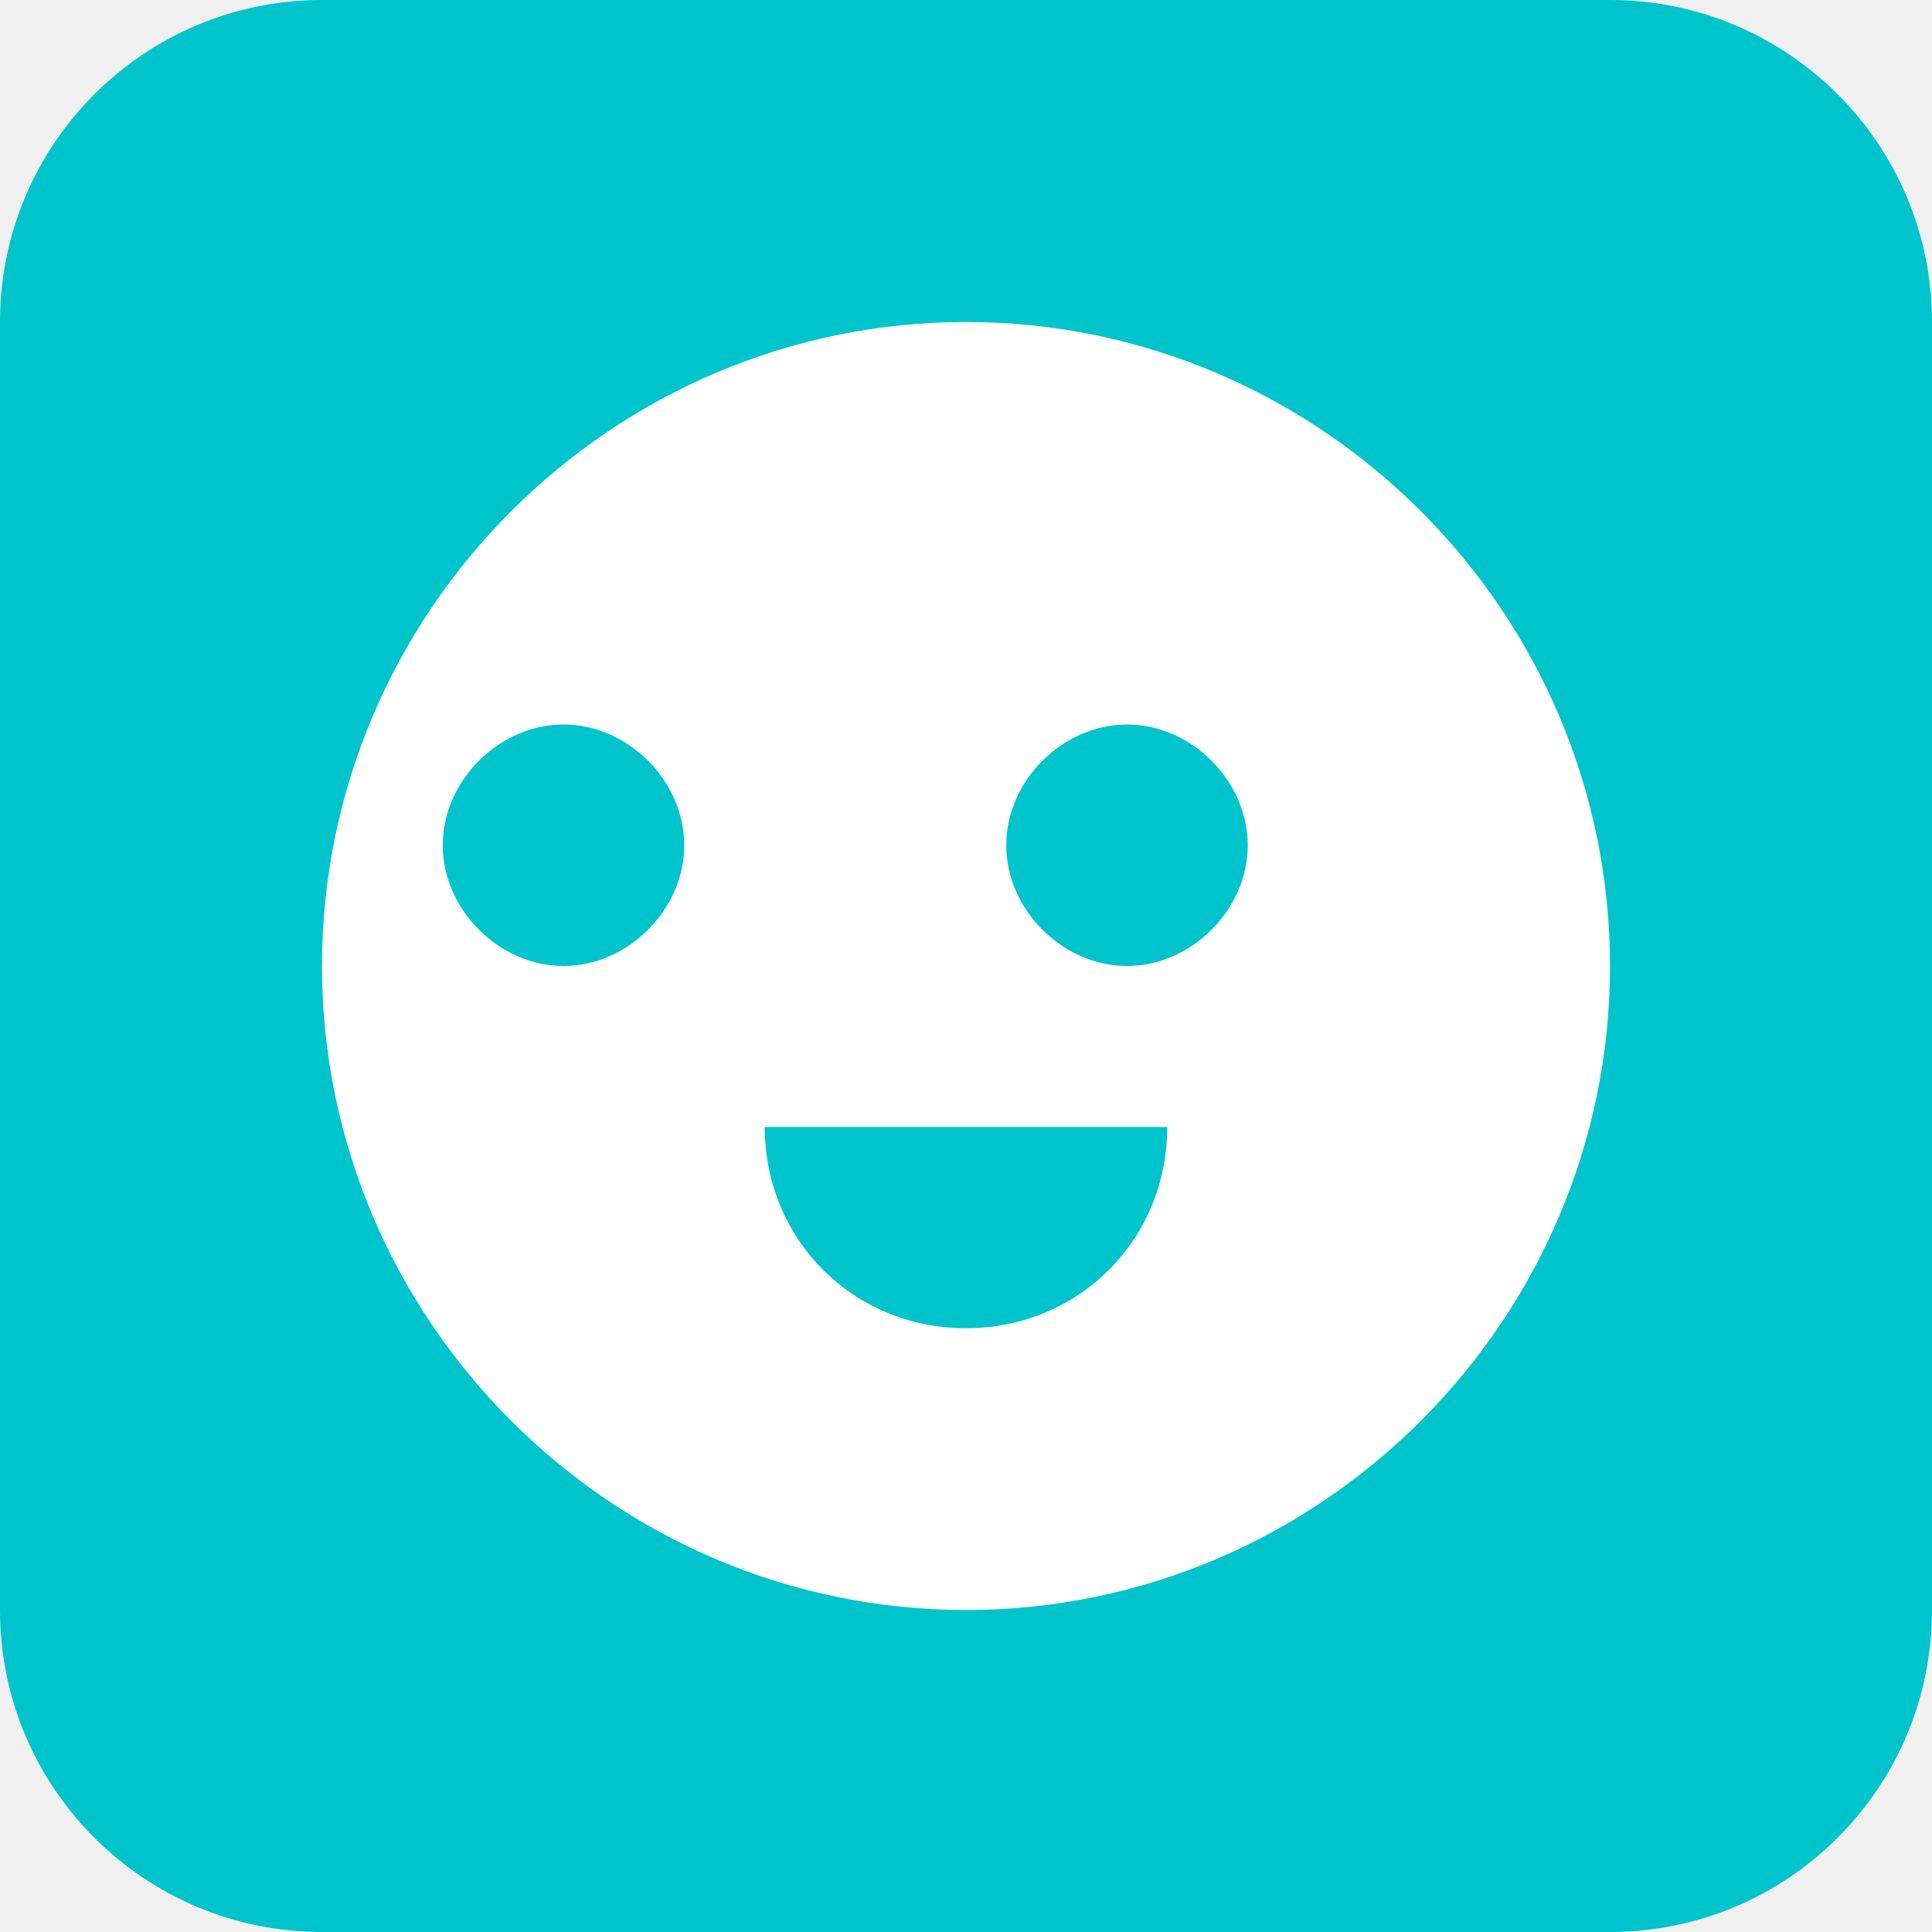
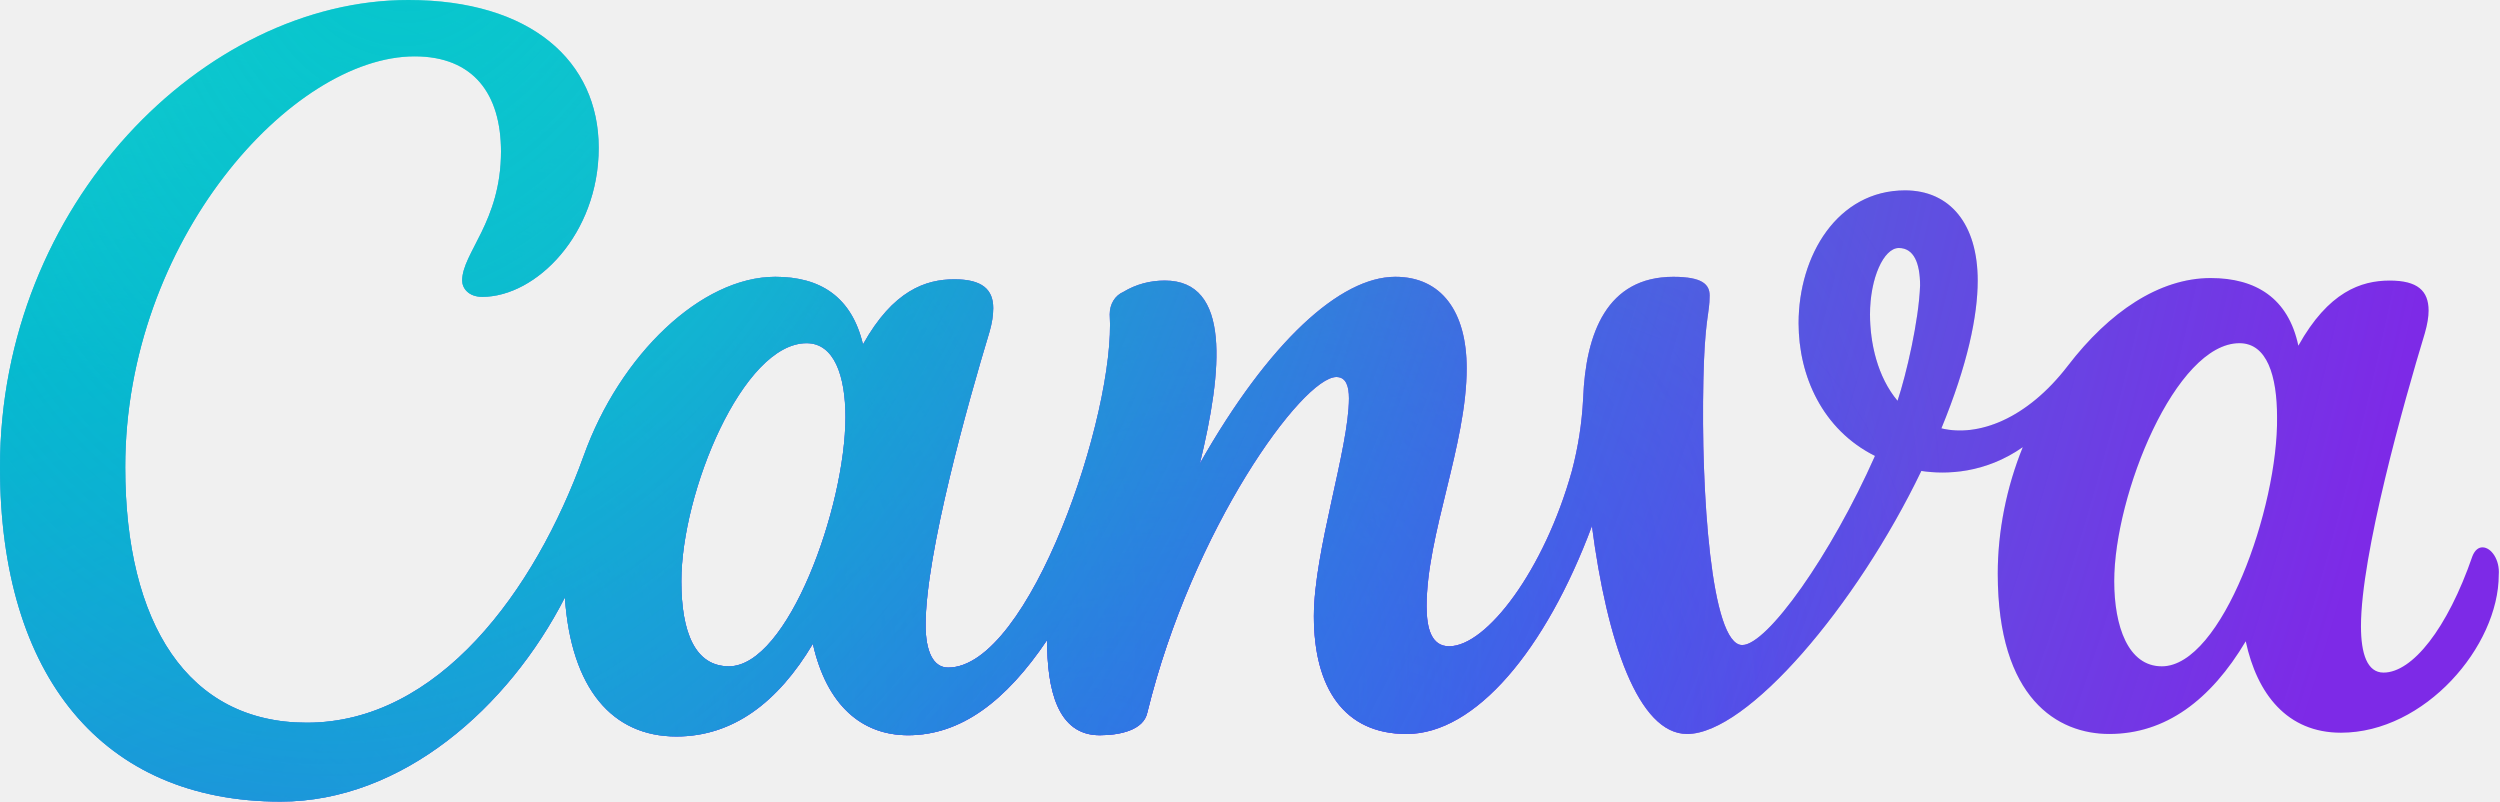
- <svg xmlns="http://www.w3.org/2000/svg" viewBox="0 0 24 24" fill="none">
-   <rect width="24" height="24" rx="4" fill="#00C4CC" />
-   <path d="M12 4C7.6 4 4 7.6 4 12s3.6 8 8 8 8-3.6 8-8-3.6-8-8-8zm3.5 6.5c0 .8-.7 1.5-1.5 1.5s-1.5-.7-1.5-1.5.7-1.5 1.5-1.5 1.5.7 1.5 1.5zm-7 0c0 .8-.7 1.5-1.5 1.5S5.5 11.3 5.5 10.5 6.2 9 7 9s1.5.7 1.5 1.5zm3.5 6c-1.4 0-2.5-1.1-2.5-2.5h5c0 1.4-1.1 2.5-2.5 2.5z" fill="white" />
+ <svg xmlns="http://www.w3.org/2000/svg" version="1.1" id="Layer_1" x="0px" y="0px" viewBox="0 0 199.6 64" style="enable-background:new 0 0 199.6 64;" xml:space="preserve">
+   <style type="text/css">
+   .st0{fill:url(#SVGID_1_);}
+ 	.st1{fill:url(#SVGID_2_);}
+ 	.st2{fill:url(#SVGID_3_);}
+ 	.st3{fill:url(#SVGID_4_);}
+ 	.st4{fill:url(#SVGID_5_);}
+ 	.st5{fill:url(#SVGID_6_);}
+  </style>
+   <g>
+     <linearGradient id="SVGID_1_" gradientUnits="userSpaceOnUse" x1="197.391" y1="143.922" x2="31.354" y2="183.435" gradientTransform="matrix(1 0 0 -1 0 209.0271)">
+       <stop offset="0" style="stop-color:#7D2AE7">
+    </stop>
+       <stop offset="0.771" style="stop-color:#7D2AE7">
+    </stop>
+       <stop offset="1" style="stop-color:#7D2AE7;stop-opacity:0">
+    </stop>
+     </linearGradient>
+     <path class="st0" d="M198.2,43.7c-0.3,0-0.6,0.2-0.8,0.7c-2,5.8-4.8,9.3-7.1,9.3c-1.3,0-1.8-1.5-1.8-3.7c0-5.7,3.4-17.8,5.1-23.4   c0.2-0.7,0.3-1.3,0.3-1.8c0-1.6-0.9-2.4-3.1-2.4c-2.3,0-4.9,0.9-7.3,5.2c-0.8-3.8-3.4-5.4-7-5.4c-4.1,0-8.1,2.7-11.4,7   c-3.3,4.3-7.2,5.7-10.1,5c2.1-5.1,2.9-9,2.9-11.8c0-4.5-2.2-7.2-5.8-7.2c-5.4,0-8.5,5.2-8.5,10.6c0,4.2,1.9,8.5,6.1,10.6   c-3.5,7.9-8.6,15.1-10.6,15.1c-2.5,0-3.3-12.3-3.1-21.1c0.1-5,0.5-5.3,0.5-6.8c0-0.9-0.6-1.5-2.9-1.5c-5.3,0-7,4.5-7.2,9.7   c-0.1,2-0.4,3.9-0.9,5.8c-2.2,7.9-6.8,14-9.8,14c-1.4,0-1.8-1.4-1.8-3.2c0-5.7,3.2-12.9,3.2-19c0-4.5-2-7.3-5.7-7.3   c-4.4,0-10.1,5.2-15.6,14.9c1.8-7.4,2.5-14.6-2.8-14.6c-1.2,0-2.3,0.3-3.3,0.9c-0.7,0.3-1.1,1-1.1,1.8c0.5,7.9-6.4,28.2-12.9,28.2   c-1.2,0-1.8-1.3-1.8-3.4c0-5.7,3.4-17.8,5.1-23.4c0.2-0.7,0.3-1.3,0.3-1.9c0-1.5-0.9-2.3-3.1-2.3c-2.3,0-4.9,0.9-7.3,5.2   c-0.9-3.8-3.4-5.4-7-5.4c-5.9,0-12.4,6.2-15.3,14.3c-3.9,10.8-11.6,21.3-22.1,21.3c-9.5,0-14.5-7.9-14.5-20.4   c0-18.1,13.3-32.8,23.1-32.8c4.7,0,6.9,3,6.9,7.6c0,5.6-3.1,8.1-3.1,10.3c0,0.6,0.5,1.3,1.6,1.3c4.3,0,9.3-5,9.3-11.9   S42.4,0,32.6,0C16.3,0,0,16.3,0,37.3C0,54,8.2,64,22.4,64c9.7,0,18.2-7.5,22.7-16.3c0.5,7.3,3.8,11.1,8.9,11.1   c4.5,0,8.1-2.7,10.9-7.4c1.1,4.9,3.9,7.3,7.6,7.3c4.2,0,7.8-2.7,11.1-7.6c0,3.9,0.8,7.6,4.2,7.6c1.6,0,3.5-0.4,3.8-1.8   c3.6-14.7,12.4-26.8,15.1-26.8c0.8,0,1,0.8,1,1.7c0,4-2.8,12.2-2.8,17.4c0,5.7,2.4,9.4,7.4,9.4c5.5,0,11.1-6.7,14.8-16.6   c1.2,9.2,3.7,16.6,7.6,16.6c4.8,0,13.5-10.2,18.7-21c2,0.3,5.1,0.2,8.1-1.9c-1.3,3.2-2,6.7-2,10.1c0,10,4.8,12.8,8.9,12.8   c4.5,0,8.1-2.7,10.9-7.4c0.9,4.2,3.3,7.3,7.6,7.3c6.7,0,12.6-6.9,12.6-12.6C199.6,44.7,198.9,43.7,198.2,43.7z M58.2,53.2   c-2.7,0-3.8-2.7-3.8-6.8c0-7.1,4.9-19,10-19c2.2,0,3.1,2.6,3.1,5.9C67.5,40.5,62.9,53.2,58.2,53.2z M151.5,32   c-1.6-1.9-2.2-4.6-2.2-6.9c0-2.9,1.1-5.3,2.3-5.3s1.7,1.2,1.7,3C153.2,25.6,152.2,29.9,151.5,32z M172.6,53.2   c-2.7,0-3.8-3.2-3.8-6.8c0-6.9,4.9-19,10-19c2.2,0,3,2.6,3,5.9C181.9,40.5,177.4,53.2,172.6,53.2z">
+   </path>
+     <radialGradient id="SVGID_2_" cx="-111.541" cy="306.913" r="9.978172e-02" gradientTransform="matrix(420.0004 -432 -287.1004 -279.1257 135064.25 37552.578)" gradientUnits="userSpaceOnUse">
+       <stop offset="0" style="stop-color:#6420FF">
+    </stop>
+       <stop offset="1" style="stop-color:#6420FF;stop-opacity:0">
+    </stop>
+     </radialGradient>
+     <path class="st1" d="M198.2,43.7c-0.3,0-0.6,0.2-0.8,0.7c-2,5.8-4.8,9.3-7.1,9.3c-1.3,0-1.8-1.5-1.8-3.7c0-5.7,3.4-17.8,5.1-23.4   c0.2-0.7,0.3-1.3,0.3-1.8c0-1.6-0.9-2.4-3.1-2.4c-2.3,0-4.9,0.9-7.3,5.2c-0.8-3.8-3.4-5.4-7-5.4c-4.1,0-8.1,2.7-11.4,7   c-3.3,4.3-7.2,5.7-10.1,5c2.1-5.1,2.9-9,2.9-11.8c0-4.5-2.2-7.2-5.8-7.2c-5.4,0-8.5,5.2-8.5,10.6c0,4.2,1.9,8.5,6.1,10.6   c-3.5,7.9-8.6,15.1-10.6,15.1c-2.5,0-3.3-12.3-3.1-21.1c0.1-5,0.5-5.3,0.5-6.8c0-0.9-0.6-1.5-2.9-1.5c-5.3,0-7,4.5-7.2,9.7   c-0.1,2-0.4,3.9-0.9,5.8c-2.2,7.9-6.8,14-9.8,14c-1.4,0-1.8-1.4-1.8-3.2c0-5.7,3.2-12.9,3.2-19c0-4.5-2-7.3-5.7-7.3   c-4.4,0-10.1,5.2-15.6,14.9c1.8-7.4,2.5-14.6-2.8-14.6c-1.2,0-2.3,0.3-3.3,0.9c-0.7,0.3-1.1,1-1.1,1.8c0.5,7.9-6.4,28.2-12.9,28.2   c-1.2,0-1.8-1.3-1.8-3.4c0-5.7,3.4-17.8,5.1-23.4c0.2-0.7,0.3-1.3,0.3-1.9c0-1.5-0.9-2.3-3.1-2.3c-2.3,0-4.9,0.9-7.3,5.2   c-0.9-3.8-3.4-5.4-7-5.4c-5.9,0-12.4,6.2-15.3,14.3c-3.9,10.8-11.6,21.3-22.1,21.3c-9.5,0-14.5-7.9-14.5-20.4   c0-18.1,13.3-32.8,23.1-32.8c4.7,0,6.9,3,6.9,7.6c0,5.6-3.1,8.1-3.1,10.3c0,0.6,0.5,1.3,1.6,1.3c4.3,0,9.3-5,9.3-11.9   S42.4,0,32.6,0C16.3,0,0,16.3,0,37.3C0,54,8.2,64,22.4,64c9.7,0,18.2-7.5,22.7-16.3c0.5,7.3,3.8,11.1,8.9,11.1   c4.5,0,8.1-2.7,10.9-7.4c1.1,4.9,3.9,7.3,7.6,7.3c4.2,0,7.8-2.7,11.1-7.6c0,3.9,0.8,7.6,4.2,7.6c1.6,0,3.5-0.4,3.8-1.8   c3.6-14.7,12.4-26.8,15.1-26.8c0.8,0,1,0.8,1,1.7c0,4-2.8,12.2-2.8,17.4c0,5.7,2.4,9.4,7.4,9.4c5.5,0,11.1-6.7,14.8-16.6   c1.2,9.2,3.7,16.6,7.6,16.6c4.8,0,13.5-10.2,18.7-21c2,0.3,5.1,0.2,8.1-1.9c-1.3,3.2-2,6.7-2,10.1c0,10,4.8,12.8,8.9,12.8   c4.5,0,8.1-2.7,10.9-7.4c0.9,4.2,3.3,7.3,7.6,7.3c6.7,0,12.6-6.9,12.6-12.6C199.6,44.7,198.9,43.7,198.2,43.7z M58.2,53.2   c-2.7,0-3.8-2.7-3.8-6.8c0-7.1,4.9-19,10-19c2.2,0,3.1,2.6,3.1,5.9C67.5,40.5,62.9,53.2,58.2,53.2z M151.5,32   c-1.6-1.9-2.2-4.6-2.2-6.9c0-2.9,1.1-5.3,2.3-5.3s1.7,1.2,1.7,3C153.2,25.6,152.2,29.9,151.5,32z M172.6,53.2   c-2.7,0-3.8-3.2-3.8-6.8c0-6.9,4.9-19,10-19c2.2,0,3,2.6,3,5.9C181.9,40.5,177.4,53.2,172.6,53.2z">
+   </path>
+     <radialGradient id="SVGID_3_" cx="-111.215" cy="304.828" r="9.978172e-02" gradientTransform="matrix(1167.999 103.9999 82.8902 -930.921 104636.773 295379.688)" gradientUnits="userSpaceOnUse">
+       <stop offset="0.25" style="stop-color:#00C4CC">
+    </stop>
+       <stop offset="1" style="stop-color:#00C4CC;stop-opacity:0">
+    </stop>
+     </radialGradient>
+     <path class="st2" d="M198.2,43.7c-0.3,0-0.6,0.2-0.8,0.7c-2,5.8-4.8,9.3-7.1,9.3c-1.3,0-1.8-1.5-1.8-3.7c0-5.7,3.4-17.8,5.1-23.4   c0.2-0.7,0.3-1.3,0.3-1.8c0-1.6-0.9-2.4-3.1-2.4c-2.3,0-4.9,0.9-7.3,5.2c-0.8-3.8-3.4-5.4-7-5.4c-4.1,0-8.1,2.7-11.4,7   c-3.3,4.3-7.2,5.7-10.1,5c2.1-5.1,2.9-9,2.9-11.8c0-4.5-2.2-7.2-5.8-7.2c-5.4,0-8.5,5.2-8.5,10.6c0,4.2,1.9,8.5,6.1,10.6   c-3.5,7.9-8.6,15.1-10.6,15.1c-2.5,0-3.3-12.3-3.1-21.1c0.1-5,0.5-5.3,0.5-6.8c0-0.9-0.6-1.5-2.9-1.5c-5.3,0-7,4.5-7.2,9.7   c-0.1,2-0.4,3.9-0.9,5.8c-2.2,7.9-6.8,14-9.8,14c-1.4,0-1.8-1.4-1.8-3.2c0-5.7,3.2-12.9,3.2-19c0-4.5-2-7.3-5.7-7.3   c-4.4,0-10.1,5.2-15.6,14.9c1.8-7.4,2.5-14.6-2.8-14.6c-1.2,0-2.3,0.3-3.3,0.9c-0.7,0.3-1.1,1-1.1,1.8c0.5,7.9-6.4,28.2-12.9,28.2   c-1.2,0-1.8-1.3-1.8-3.4c0-5.7,3.4-17.8,5.1-23.4c0.2-0.7,0.3-1.3,0.3-1.9c0-1.5-0.9-2.3-3.1-2.3c-2.3,0-4.9,0.9-7.3,5.2   c-0.9-3.8-3.4-5.4-7-5.4c-5.9,0-12.4,6.2-15.3,14.3c-3.9,10.8-11.6,21.3-22.1,21.3c-9.5,0-14.5-7.9-14.5-20.4   c0-18.1,13.3-32.8,23.1-32.8c4.7,0,6.9,3,6.9,7.6c0,5.6-3.1,8.1-3.1,10.3c0,0.6,0.5,1.3,1.6,1.3c4.3,0,9.3-5,9.3-11.9   S42.4,0,32.6,0C16.3,0,0,16.3,0,37.3C0,54,8.2,64,22.4,64c9.7,0,18.2-7.5,22.7-16.3c0.5,7.3,3.8,11.1,8.9,11.1   c4.5,0,8.1-2.7,10.9-7.4c1.1,4.9,3.9,7.3,7.6,7.3c4.2,0,7.8-2.7,11.1-7.6c0,3.9,0.8,7.6,4.2,7.6c1.6,0,3.5-0.4,3.8-1.8   c3.6-14.7,12.4-26.8,15.1-26.8c0.8,0,1,0.8,1,1.7c0,4-2.8,12.2-2.8,17.4c0,5.7,2.4,9.4,7.4,9.4c5.5,0,11.1-6.7,14.8-16.6   c1.2,9.2,3.7,16.6,7.6,16.6c4.8,0,13.5-10.2,18.7-21c2,0.3,5.1,0.2,8.1-1.9c-1.3,3.2-2,6.7-2,10.1c0,10,4.8,12.8,8.9,12.8   c4.5,0,8.1-2.7,10.9-7.4c0.9,4.2,3.3,7.3,7.6,7.3c6.7,0,12.6-6.9,12.6-12.6C199.6,44.7,198.9,43.7,198.2,43.7z M58.2,53.2   c-2.7,0-3.8-2.7-3.8-6.8c0-7.1,4.9-19,10-19c2.2,0,3.1,2.6,3.1,5.9C67.5,40.5,62.9,53.2,58.2,53.2z M151.5,32   c-1.6-1.9-2.2-4.6-2.2-6.9c0-2.9,1.1-5.3,2.3-5.3s1.7,1.2,1.7,3C153.2,25.6,152.2,29.9,151.5,32z M172.6,53.2   c-2.7,0-3.8-3.2-3.8-6.8c0-6.9,4.9-19,10-19c2.2,0,3,2.6,3,5.9C181.9,40.5,177.4,53.2,172.6,53.2z">
+   </path>
+     <radialGradient id="SVGID_4_" cx="-111.529" cy="306.037" r="9.978172e-02" gradientTransform="matrix(588.4999 -474.0003 -324.1069 -402.3982 164908.484 70348.141)" gradientUnits="userSpaceOnUse">
+       <stop offset="0" style="stop-color:#6420FF">
+    </stop>
+       <stop offset="1" style="stop-color:#6420FF;stop-opacity:0">
+    </stop>
+     </radialGradient>
+     <path class="st3" d="M198.2,43.7c-0.3,0-0.6,0.2-0.8,0.7c-2,5.8-4.8,9.3-7.1,9.3c-1.3,0-1.8-1.5-1.8-3.7c0-5.7,3.4-17.8,5.1-23.4   c0.2-0.7,0.3-1.3,0.3-1.8c0-1.6-0.9-2.4-3.1-2.4c-2.3,0-4.9,0.9-7.3,5.2c-0.8-3.8-3.4-5.4-7-5.4c-4.1,0-8.1,2.7-11.4,7   c-3.3,4.3-7.2,5.7-10.1,5c2.1-5.1,2.9-9,2.9-11.8c0-4.5-2.2-7.2-5.8-7.2c-5.4,0-8.5,5.2-8.5,10.6c0,4.2,1.9,8.5,6.1,10.6   c-3.5,7.9-8.6,15.1-10.6,15.1c-2.5,0-3.3-12.3-3.1-21.1c0.1-5,0.5-5.3,0.5-6.8c0-0.9-0.6-1.5-2.9-1.5c-5.3,0-7,4.5-7.2,9.7   c-0.1,2-0.4,3.9-0.9,5.8c-2.2,7.9-6.8,14-9.8,14c-1.4,0-1.8-1.4-1.8-3.2c0-5.7,3.2-12.9,3.2-19c0-4.5-2-7.3-5.7-7.3   c-4.4,0-10.1,5.2-15.6,14.9c1.8-7.4,2.5-14.6-2.8-14.6c-1.2,0-2.3,0.3-3.3,0.9c-0.7,0.3-1.1,1-1.1,1.8c0.5,7.9-6.4,28.2-12.9,28.2   c-1.2,0-1.8-1.3-1.8-3.4c0-5.7,3.4-17.8,5.1-23.4c0.2-0.7,0.3-1.3,0.3-1.9c0-1.5-0.9-2.3-3.1-2.3c-2.3,0-4.9,0.9-7.3,5.2   c-0.9-3.8-3.4-5.4-7-5.4c-5.9,0-12.4,6.2-15.3,14.3c-3.9,10.8-11.6,21.3-22.1,21.3c-9.5,0-14.5-7.9-14.5-20.4   c0-18.1,13.3-32.8,23.1-32.8c4.7,0,6.9,3,6.9,7.6c0,5.6-3.1,8.1-3.1,10.3c0,0.6,0.5,1.3,1.6,1.3c4.3,0,9.3-5,9.3-11.9   S42.4,0,32.6,0C16.3,0,0,16.3,0,37.3C0,54,8.2,64,22.4,64c9.7,0,18.2-7.5,22.7-16.3c0.5,7.3,3.8,11.1,8.9,11.1   c4.5,0,8.1-2.7,10.9-7.4c1.1,4.9,3.9,7.3,7.6,7.3c4.2,0,7.8-2.7,11.1-7.6c0,3.9,0.8,7.6,4.2,7.6c1.6,0,3.5-0.4,3.8-1.8   c3.6-14.7,12.4-26.8,15.1-26.8c0.8,0,1,0.8,1,1.7c0,4-2.8,12.2-2.8,17.4c0,5.7,2.4,9.4,7.4,9.4c5.5,0,11.1-6.7,14.8-16.6   c1.2,9.2,3.7,16.6,7.6,16.6c4.8,0,13.5-10.2,18.7-21c2,0.3,5.1,0.2,8.1-1.9c-1.3,3.2-2,6.7-2,10.1c0,10,4.8,12.8,8.9,12.8   c4.5,0,8.1-2.7,10.9-7.4c0.9,4.2,3.3,7.3,7.6,7.3c6.7,0,12.6-6.9,12.6-12.6C199.6,44.7,198.9,43.7,198.2,43.7z M58.2,53.2   c-2.7,0-3.8-2.7-3.8-6.8c0-7.1,4.9-19,10-19c2.2,0,3.1,2.6,3.1,5.9C67.5,40.5,62.9,53.2,58.2,53.2z M151.5,32   c-1.6-1.9-2.2-4.6-2.2-6.9c0-2.9,1.1-5.3,2.3-5.3s1.7,1.2,1.7,3C153.2,25.6,152.2,29.9,151.5,32z M172.6,53.2   c-2.7,0-3.8-3.2-3.8-6.8c0-6.9,4.9-19,10-19c2.2,0,3,2.6,3,5.9C181.9,40.5,177.4,53.2,172.6,53.2z">
+   </path>
+     <radialGradient id="SVGID_5_" cx="-110.869" cy="305.303" r="9.978172e-02" gradientTransform="matrix(728.0006 -495.9998 -339.1491 -497.784 184267.156 97058.969)" gradientUnits="userSpaceOnUse">
+       <stop offset="0" style="stop-color:#6420FF">
+    </stop>
+       <stop offset="1" style="stop-color:#6420FF;stop-opacity:0">
+    </stop>
+     </radialGradient>
+     <path class="st4" d="M198.2,43.7c-0.3,0-0.6,0.2-0.8,0.7c-2,5.8-4.8,9.3-7.1,9.3c-1.3,0-1.8-1.5-1.8-3.7c0-5.7,3.4-17.8,5.1-23.4   c0.2-0.7,0.3-1.3,0.3-1.8c0-1.6-0.9-2.4-3.1-2.4c-2.3,0-4.9,0.9-7.3,5.2c-0.8-3.8-3.4-5.4-7-5.4c-4.1,0-8.1,2.7-11.4,7   c-3.3,4.3-7.2,5.7-10.1,5c2.1-5.1,2.9-9,2.9-11.8c0-4.5-2.2-7.2-5.8-7.2c-5.4,0-8.5,5.2-8.5,10.6c0,4.2,1.9,8.5,6.1,10.6   c-3.5,7.9-8.6,15.1-10.6,15.1c-2.5,0-3.3-12.3-3.1-21.1c0.1-5,0.5-5.3,0.5-6.8c0-0.9-0.6-1.5-2.9-1.5c-5.3,0-7,4.5-7.2,9.7   c-0.1,2-0.4,3.9-0.9,5.8c-2.2,7.9-6.8,14-9.8,14c-1.4,0-1.8-1.4-1.8-3.2c0-5.7,3.2-12.9,3.2-19c0-4.5-2-7.3-5.7-7.3   c-4.4,0-10.1,5.2-15.6,14.9c1.8-7.4,2.5-14.6-2.8-14.6c-1.2,0-2.3,0.3-3.3,0.9c-0.7,0.3-1.1,1-1.1,1.8c0.5,7.9-6.4,28.2-12.9,28.2   c-1.2,0-1.8-1.3-1.8-3.4c0-5.7,3.4-17.8,5.1-23.4c0.2-0.7,0.3-1.3,0.3-1.9c0-1.5-0.9-2.3-3.1-2.3c-2.3,0-4.9,0.9-7.3,5.2   c-0.9-3.8-3.4-5.4-7-5.4c-5.9,0-12.4,6.2-15.3,14.3c-3.9,10.8-11.6,21.3-22.1,21.3c-9.5,0-14.5-7.9-14.5-20.4   c0-18.1,13.3-32.8,23.1-32.8c4.7,0,6.9,3,6.9,7.6c0,5.6-3.1,8.1-3.1,10.3c0,0.6,0.5,1.3,1.6,1.3c4.3,0,9.3-5,9.3-11.9   S42.4,0,32.6,0C16.3,0,0,16.3,0,37.3C0,54,8.2,64,22.4,64c9.7,0,18.2-7.5,22.7-16.3c0.5,7.3,3.8,11.1,8.9,11.1   c4.5,0,8.1-2.7,10.9-7.4c1.1,4.9,3.9,7.3,7.6,7.3c4.2,0,7.8-2.7,11.1-7.6c0,3.9,0.8,7.6,4.2,7.6c1.6,0,3.5-0.4,3.8-1.8   c3.6-14.7,12.4-26.8,15.1-26.8c0.8,0,1,0.8,1,1.7c0,4-2.8,12.2-2.8,17.4c0,5.7,2.4,9.4,7.4,9.4c5.5,0,11.1-6.7,14.8-16.6   c1.2,9.2,3.7,16.6,7.6,16.6c4.8,0,13.5-10.2,18.7-21c2,0.3,5.1,0.2,8.1-1.9c-1.3,3.2-2,6.7-2,10.1c0,10,4.8,12.8,8.9,12.8   c4.5,0,8.1-2.7,10.9-7.4c0.9,4.2,3.3,7.3,7.6,7.3c6.7,0,12.6-6.9,12.6-12.6C199.6,44.7,198.9,43.7,198.2,43.7z M58.2,53.2   c-2.7,0-3.8-2.7-3.8-6.8c0-7.1,4.9-19,10-19c2.2,0,3.1,2.6,3.1,5.9C67.5,40.5,62.9,53.2,58.2,53.2z M151.5,32   c-1.6-1.9-2.2-4.6-2.2-6.9c0-2.9,1.1-5.3,2.3-5.3s1.7,1.2,1.7,3C153.2,25.6,152.2,29.9,151.5,32z M172.6,53.2   c-2.7,0-3.8-3.2-3.8-6.8c0-6.9,4.9-19,10-19c2.2,0,3,2.6,3,5.9C181.9,40.5,177.4,53.2,172.6,53.2z">
+   </path>
+     <radialGradient id="SVGID_6_" cx="-111.28" cy="304.488" r="9.978172e-02" gradientTransform="matrix(1699.995 375.999 461.1489 -2084.981 48781.066 676699)" gradientUnits="userSpaceOnUse">
+       <stop offset="0" style="stop-color:#00C4CC;stop-opacity:0.726">
+    </stop>
+       <stop offset="0" style="stop-color:#00C4CC">
+    </stop>
+       <stop offset="1" style="stop-color:#00C4CC;stop-opacity:0">
+    </stop>
+     </radialGradient>
+     <path class="st5" d="M198.2,43.7c-0.3,0-0.6,0.2-0.8,0.7c-2,5.8-4.8,9.3-7.1,9.3c-1.3,0-1.8-1.5-1.8-3.7c0-5.7,3.4-17.8,5.1-23.4   c0.2-0.7,0.3-1.3,0.3-1.8c0-1.6-0.9-2.4-3.1-2.4c-2.3,0-4.9,0.9-7.3,5.2c-0.8-3.8-3.4-5.4-7-5.4c-4.1,0-8.1,2.7-11.4,7   c-3.3,4.3-7.2,5.7-10.1,5c2.1-5.1,2.9-9,2.9-11.8c0-4.5-2.2-7.2-5.8-7.2c-5.4,0-8.5,5.2-8.5,10.6c0,4.2,1.9,8.5,6.1,10.6   c-3.5,7.9-8.6,15.1-10.6,15.1c-2.5,0-3.3-12.3-3.1-21.1c0.1-5,0.5-5.3,0.5-6.8c0-0.9-0.6-1.5-2.9-1.5c-5.3,0-7,4.5-7.2,9.7   c-0.1,2-0.4,3.9-0.9,5.8c-2.2,7.9-6.8,14-9.8,14c-1.4,0-1.8-1.4-1.8-3.2c0-5.7,3.2-12.9,3.2-19c0-4.5-2-7.3-5.7-7.3   c-4.4,0-10.1,5.2-15.6,14.9c1.8-7.4,2.5-14.6-2.8-14.6c-1.2,0-2.3,0.3-3.3,0.9c-0.7,0.3-1.1,1-1.1,1.8c0.5,7.9-6.4,28.2-12.9,28.2   c-1.2,0-1.8-1.3-1.8-3.4c0-5.7,3.4-17.8,5.1-23.4c0.2-0.7,0.3-1.3,0.3-1.9c0-1.5-0.9-2.3-3.1-2.3c-2.3,0-4.9,0.9-7.3,5.2   c-0.9-3.8-3.4-5.4-7-5.4c-5.9,0-12.4,6.2-15.3,14.3c-3.9,10.8-11.6,21.3-22.1,21.3c-9.5,0-14.5-7.9-14.5-20.4   c0-18.1,13.3-32.8,23.1-32.8c4.7,0,6.9,3,6.9,7.6c0,5.6-3.1,8.1-3.1,10.3c0,0.6,0.5,1.3,1.6,1.3c4.3,0,9.3-5,9.3-11.9   S42.4,0,32.6,0C16.3,0,0,16.3,0,37.3C0,54,8.2,64,22.4,64c9.7,0,18.2-7.5,22.7-16.3c0.5,7.3,3.8,11.1,8.9,11.1   c4.5,0,8.1-2.7,10.9-7.4c1.1,4.9,3.9,7.3,7.6,7.3c4.2,0,7.8-2.7,11.1-7.6c0,3.9,0.8,7.6,4.2,7.6c1.6,0,3.5-0.4,3.8-1.8   c3.6-14.7,12.4-26.8,15.1-26.8c0.8,0,1,0.8,1,1.7c0,4-2.8,12.2-2.8,17.4c0,5.7,2.4,9.4,7.4,9.4c5.5,0,11.1-6.7,14.8-16.6   c1.2,9.2,3.7,16.6,7.6,16.6c4.8,0,13.5-10.2,18.7-21c2,0.3,5.1,0.2,8.1-1.9c-1.3,3.2-2,6.7-2,10.1c0,10,4.8,12.8,8.9,12.8   c4.5,0,8.1-2.7,10.9-7.4c0.9,4.2,3.3,7.3,7.6,7.3c6.7,0,12.6-6.9,12.6-12.6C199.6,44.7,198.9,43.7,198.2,43.7z M58.2,53.2   c-2.7,0-3.8-2.7-3.8-6.8c0-7.1,4.9-19,10-19c2.2,0,3.1,2.6,3.1,5.9C67.5,40.5,62.9,53.2,58.2,53.2z M151.5,32   c-1.6-1.9-2.2-4.6-2.2-6.9c0-2.9,1.1-5.3,2.3-5.3s1.7,1.2,1.7,3C153.2,25.6,152.2,29.9,151.5,32z M172.6,53.2   c-2.7,0-3.8-3.2-3.8-6.8c0-6.9,4.9-19,10-19c2.2,0,3,2.6,3,5.9C181.9,40.5,177.4,53.2,172.6,53.2z">
+   </path>
+   </g>
</svg>
